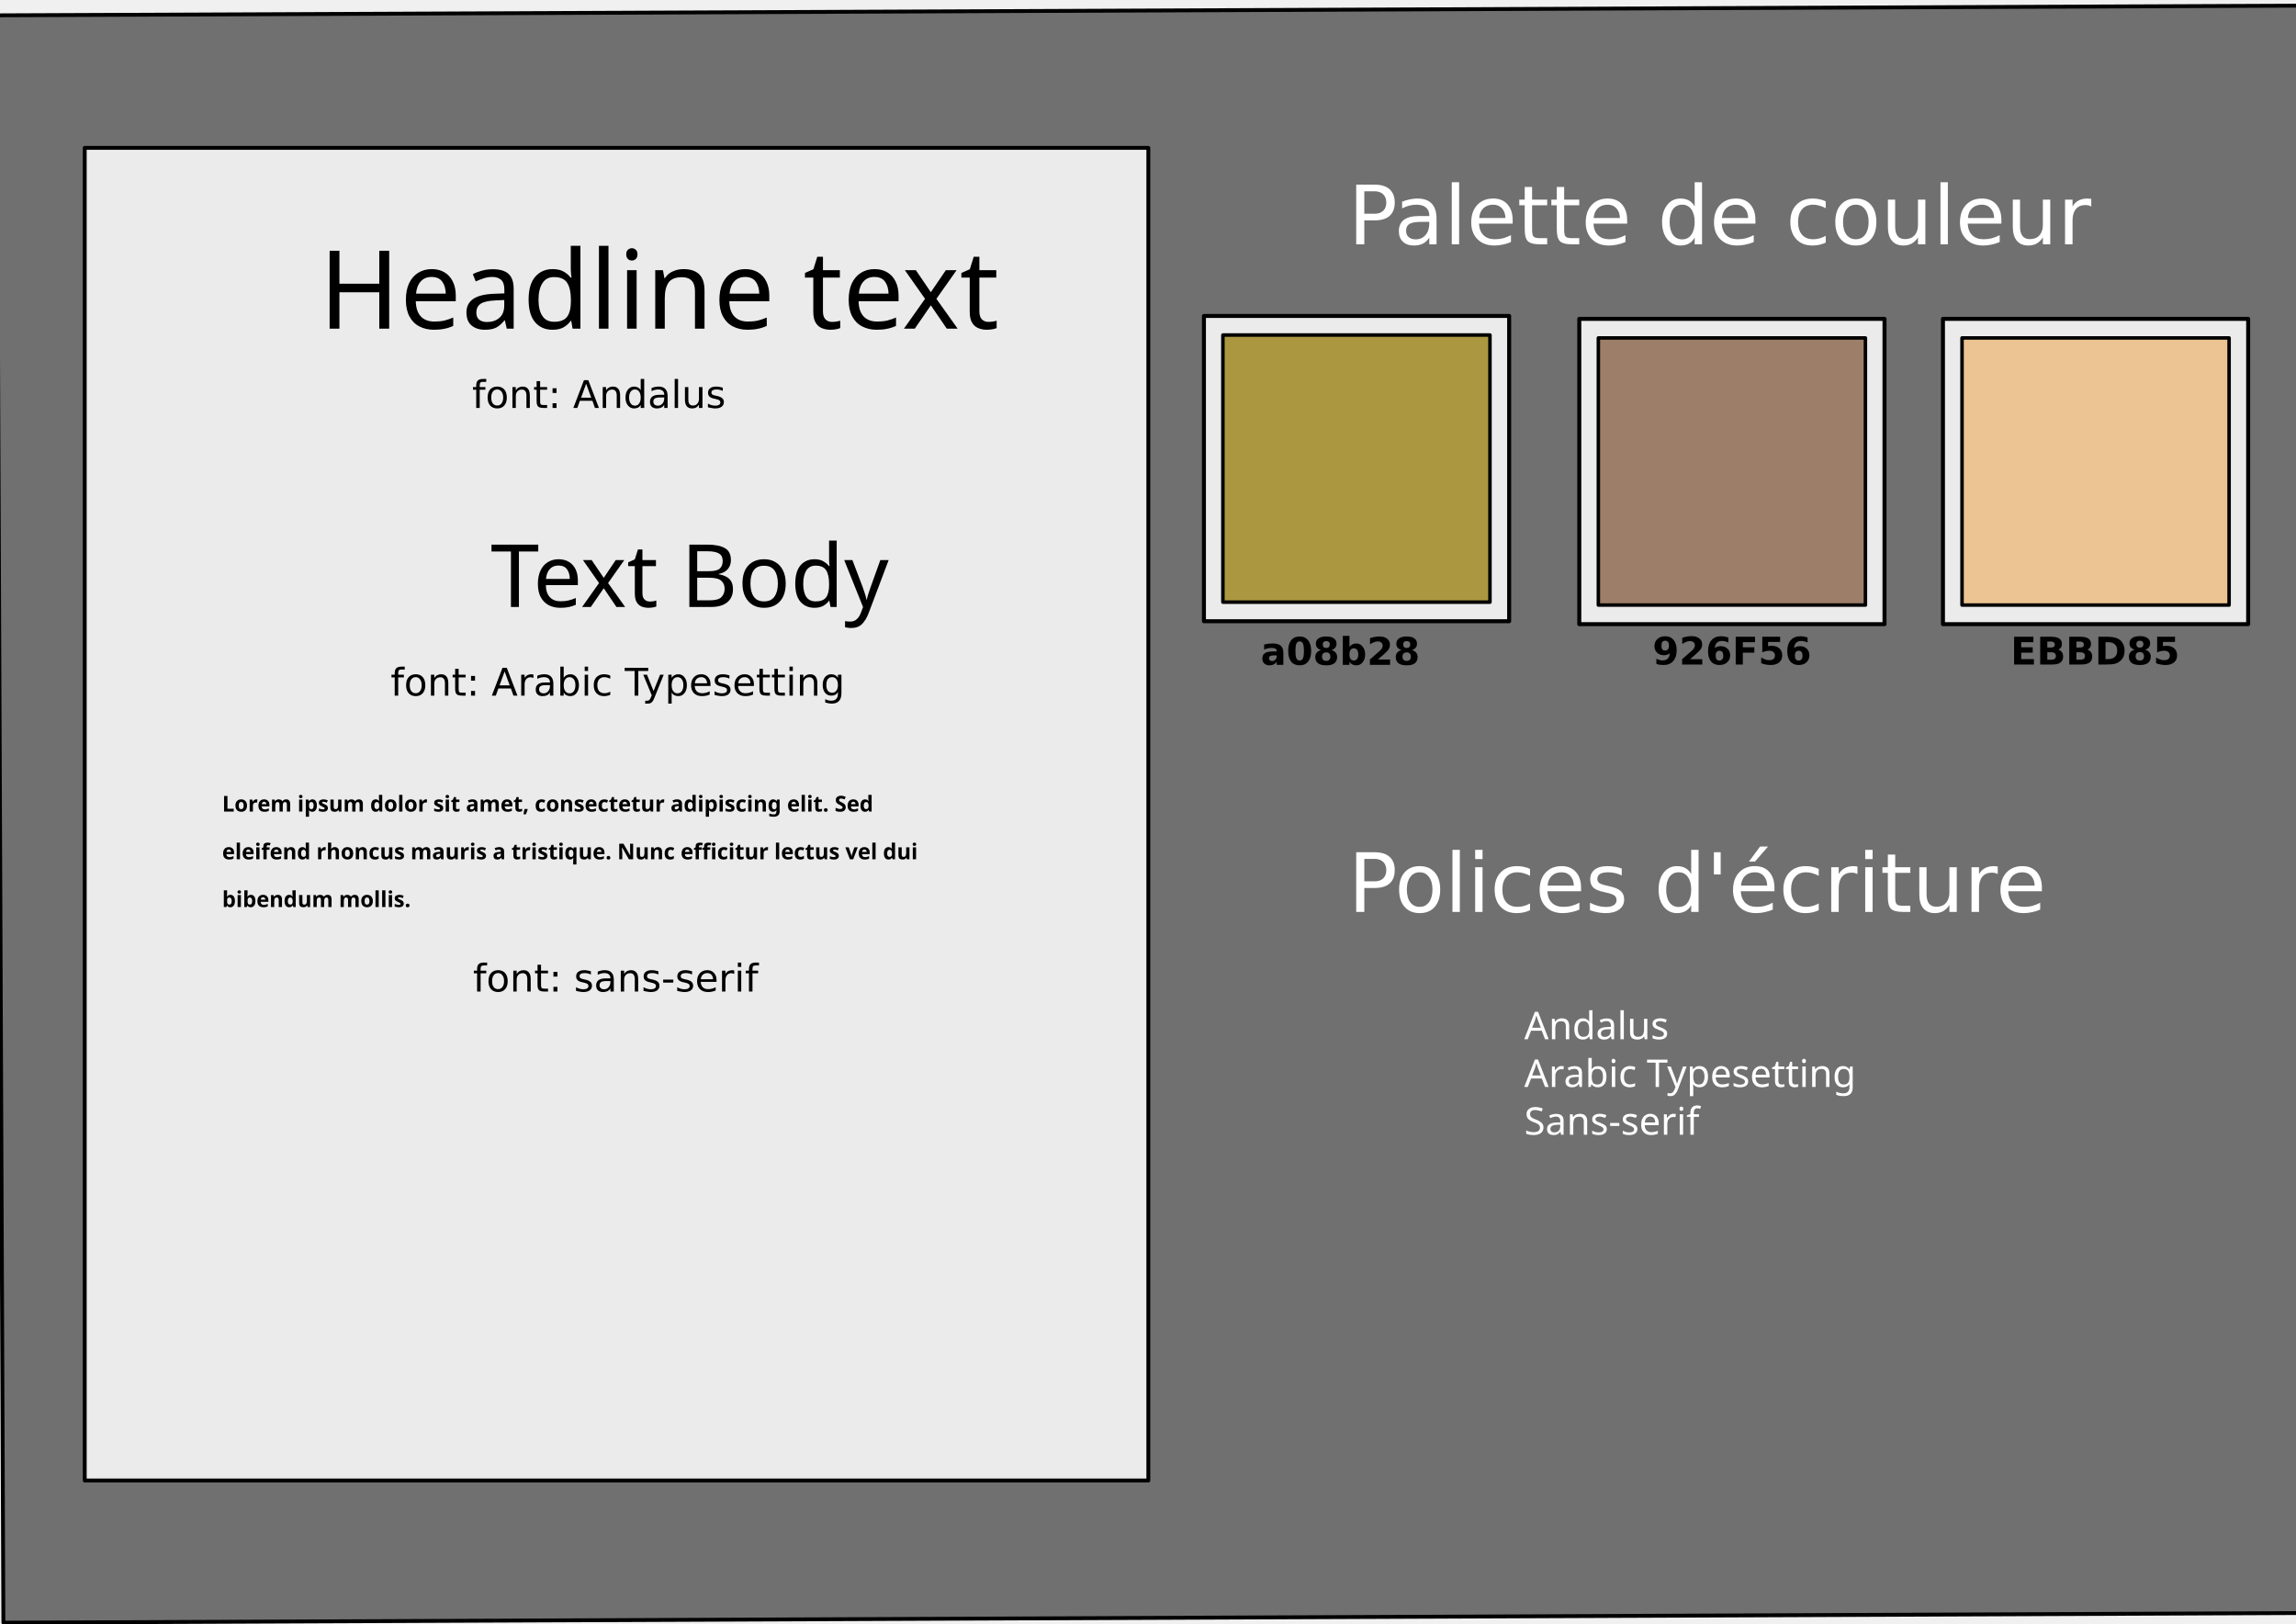
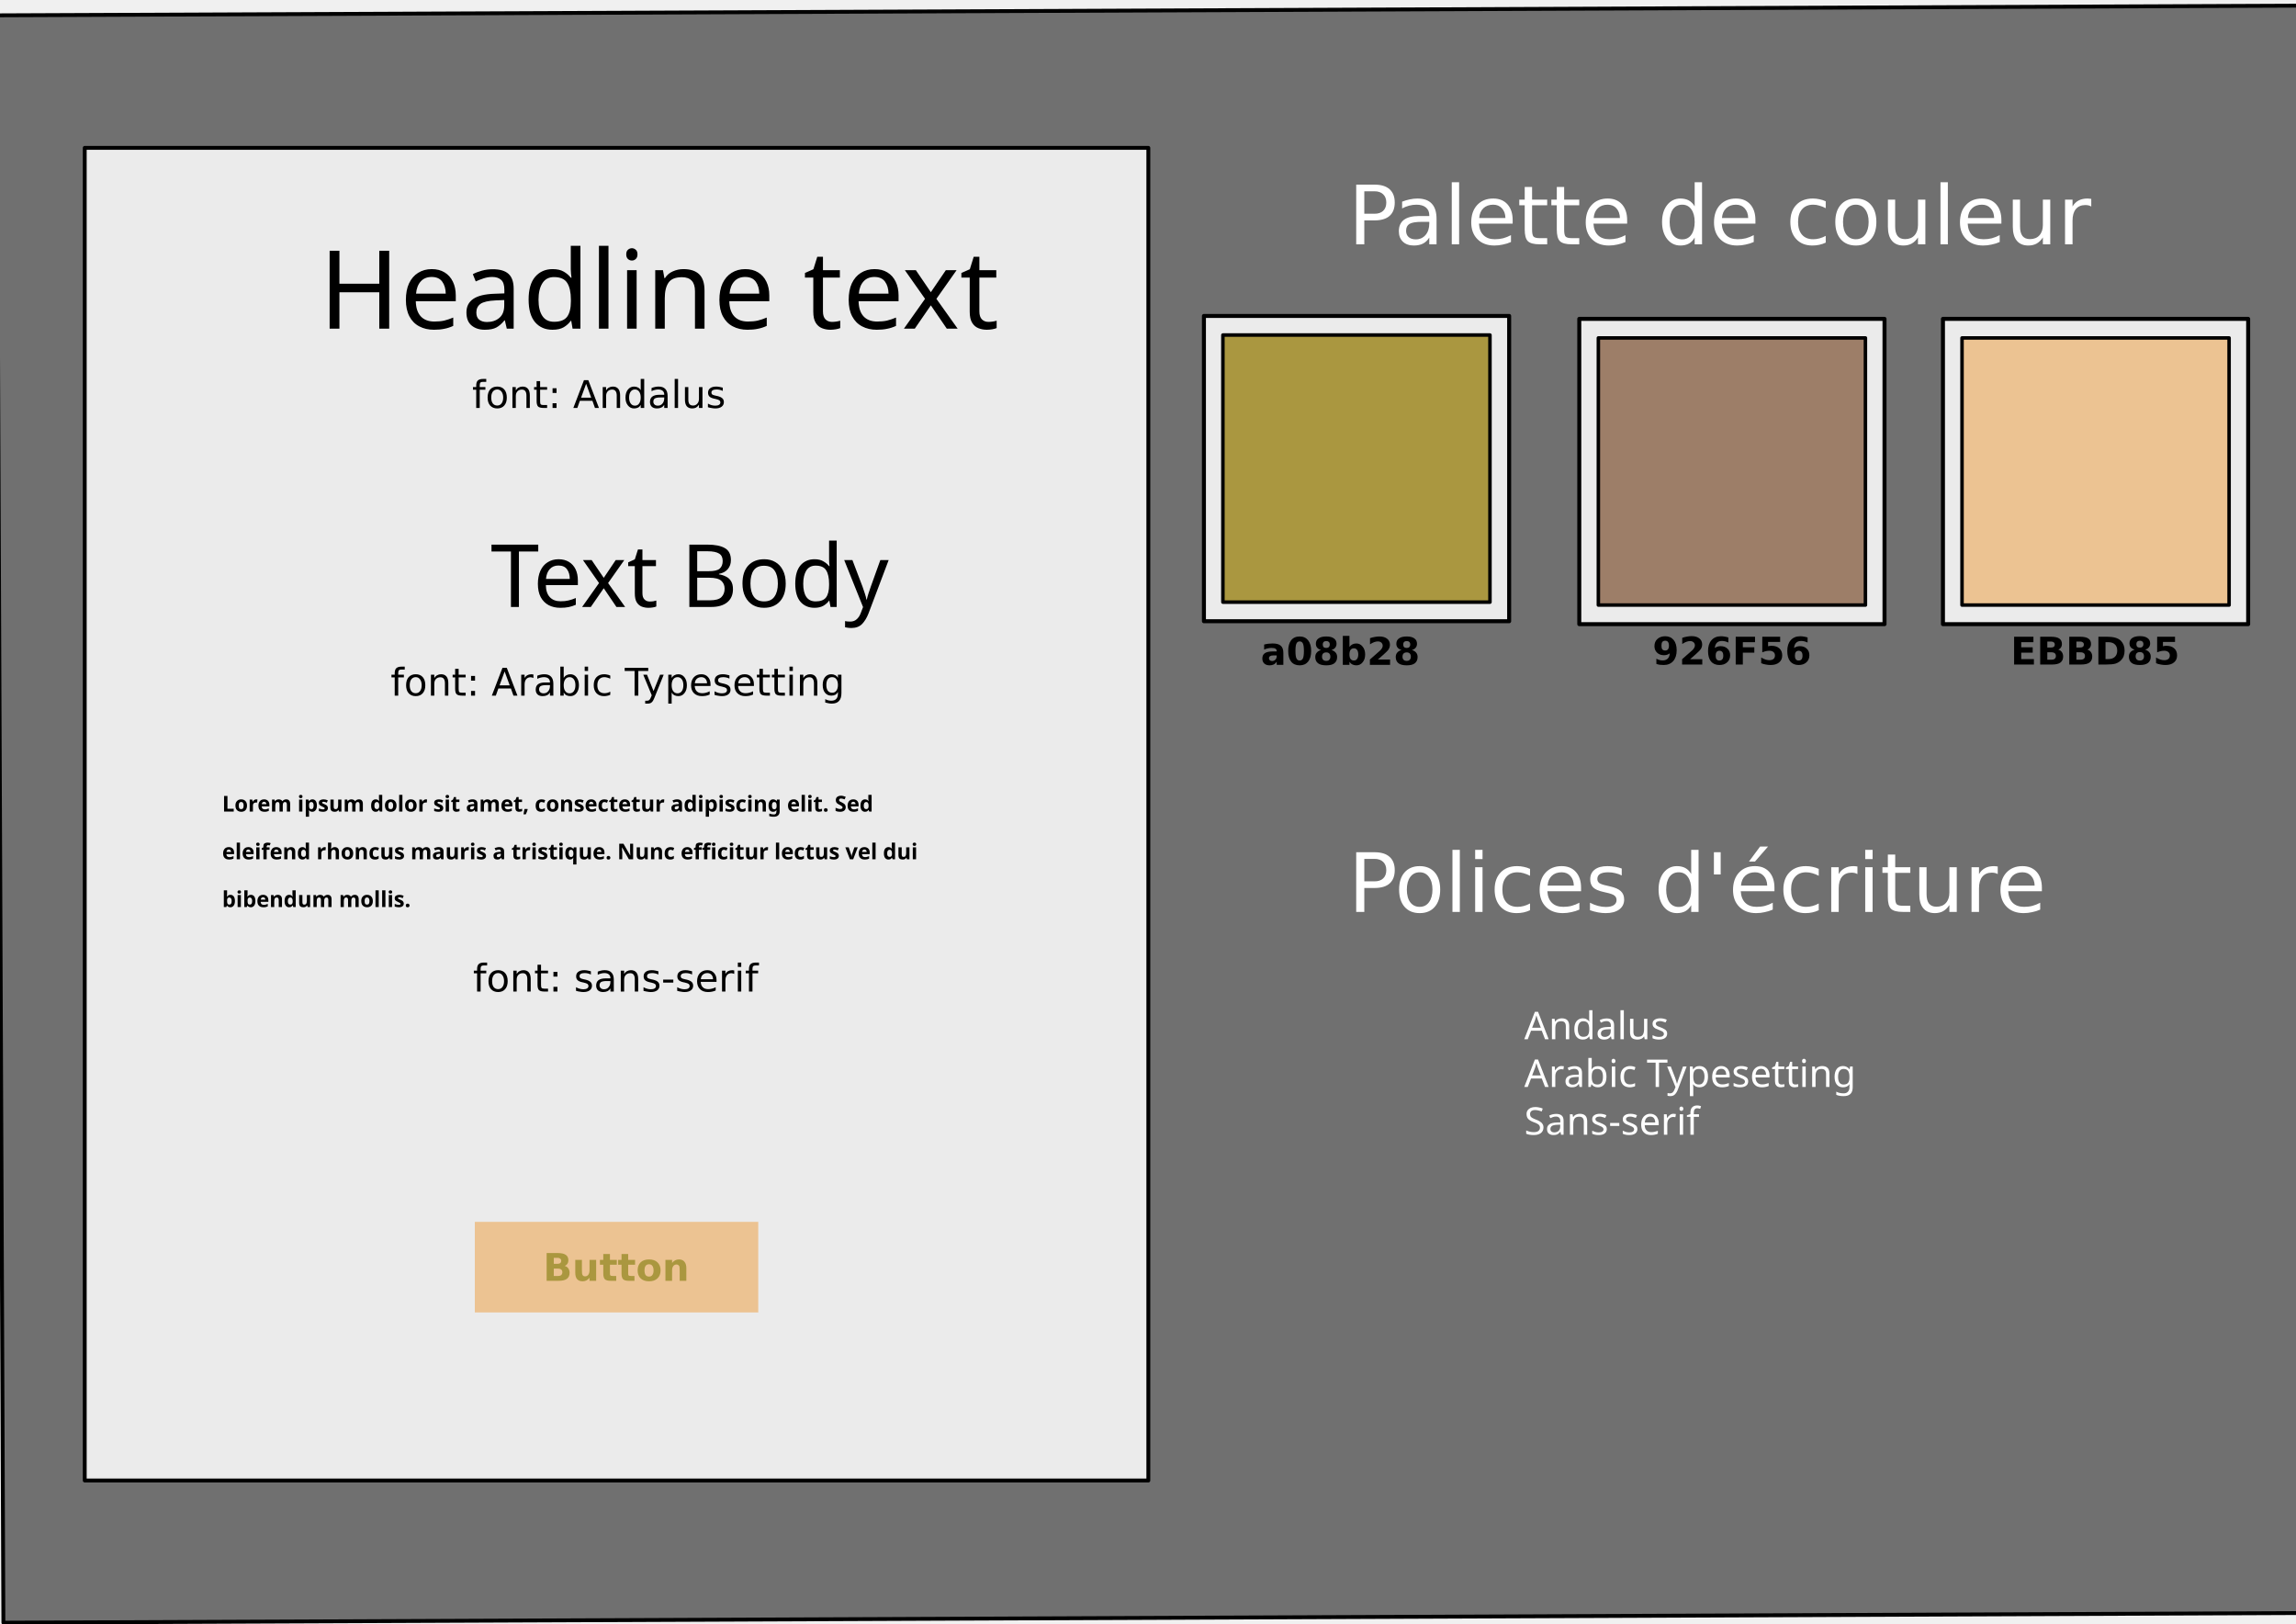
<svg xmlns="http://www.w3.org/2000/svg" width="297mm" height="210mm" viewBox="0 0 297 210" version="1.1" id="svg8">
  <defs id="defs2" />
  <g id="layer1" transform="translate(0,-87)">
    <rect style="opacity:1;fill:#4d4d4d;fill-opacity:0.784;fill-rule:evenodd;stroke:#000000;stroke-width:0.5;stroke-linecap:round;stroke-linejoin:round;stroke-miterlimit:4;stroke-dasharray:none;stroke-dashoffset:0;stroke-opacity:1;paint-order:fill markers stroke" id="rect10" width="297.845" height="207.887" x="-0.809" y="88.981" transform="rotate(-0.2407691)" />
    <rect style="opacity:1;fill:#ffffff;fill-opacity:0.862;fill-rule:evenodd;stroke:#000000;stroke-width:0.5;stroke-linecap:round;stroke-linejoin:round;stroke-miterlimit:4;stroke-dasharray:none;stroke-dashoffset:0;stroke-opacity:1;paint-order:fill markers stroke" id="rect12" width="137.583" height="172.357" x="10.961" y="106.122" />
    <text xml:space="preserve" style="font-style:normal;font-variant:normal;font-weight:bold;font-stretch:normal;font-size:4.939px;line-height:1.25;font-family:'Bitstream Vera Sans';-inkscape-font-specification:'Bitstream Vera Sans, Bold';font-variant-ligatures:normal;font-variant-caps:normal;font-variant-numeric:normal;font-feature-settings:normal;text-align:start;letter-spacing:0px;word-spacing:0px;writing-mode:lr-tb;text-anchor:start;fill:#000000;fill-opacity:1;stroke:none;stroke-width:0.265px;stroke-linecap:butt;stroke-linejoin:miter;stroke-opacity:1" x="174.402" y="118.595" id="text824">
      <tspan id="tspan822" x="174.402" y="118.595" style="font-style:normal;font-variant:normal;font-weight:normal;font-stretch:normal;font-size:10.583px;font-family:'Bitstream Vera Sans';-inkscape-font-specification:'Bitstream Vera Sans, Normal';font-variant-ligatures:normal;font-variant-caps:normal;font-variant-numeric:normal;font-feature-settings:normal;text-align:start;writing-mode:lr-tb;text-anchor:start;fill:#ffffff;stroke-width:0.265px">Palette de couleur</tspan>
    </text>
    <rect style="opacity:1;fill:#ffffff;fill-opacity:0.862;fill-rule:evenodd;stroke:#000000;stroke-width:0.518;stroke-linecap:round;stroke-linejoin:round;stroke-miterlimit:4;stroke-dasharray:none;stroke-dashoffset:0;stroke-opacity:1;paint-order:fill markers stroke" id="rect826" width="39.482" height="39.482" x="155.735" y="127.863" />
    <rect style="opacity:1;fill:#ffffff;fill-opacity:0.862;fill-rule:evenodd;stroke:#000000;stroke-width:0.518;stroke-linecap:round;stroke-linejoin:round;stroke-miterlimit:4;stroke-dasharray:none;stroke-dashoffset:0;stroke-opacity:1;paint-order:fill markers stroke" id="rect826-7" width="39.482" height="39.482" x="204.289" y="128.241" />
    <rect style="opacity:1;fill:#ffffff;fill-opacity:0.862;fill-rule:evenodd;stroke:#000000;stroke-width:0.518;stroke-linecap:round;stroke-linejoin:round;stroke-miterlimit:4;stroke-dasharray:none;stroke-dashoffset:0;stroke-opacity:1;paint-order:fill markers stroke" id="rect826-9" width="39.482" height="39.482" x="251.331" y="128.241" />
    <text xml:space="preserve" style="font-style:normal;font-variant:normal;font-weight:bold;font-stretch:normal;font-size:4.939px;line-height:1.25;font-family:'Bitstream Vera Sans';-inkscape-font-specification:'Bitstream Vera Sans, Bold';font-variant-ligatures:normal;font-variant-caps:normal;font-variant-numeric:normal;font-feature-settings:normal;text-align:start;letter-spacing:0px;word-spacing:0px;writing-mode:lr-tb;text-anchor:start;fill:#000000;fill-opacity:1;stroke:none;stroke-width:0.265px;stroke-linecap:butt;stroke-linejoin:miter;stroke-opacity:1" x="174.402" y="204.94" id="text824-2">
      <tspan id="tspan822-2" x="174.402" y="204.94" style="font-style:normal;font-variant:normal;font-weight:normal;font-stretch:normal;font-size:10.583px;font-family:'Bitstream Vera Sans';-inkscape-font-specification:'Bitstream Vera Sans, Normal';font-variant-ligatures:normal;font-variant-caps:normal;font-variant-numeric:normal;font-feature-settings:normal;text-align:start;writing-mode:lr-tb;text-anchor:start;fill:#ffffff;stroke-width:0.265px">Polices d'écriture</tspan>
    </text>
    <rect style="opacity:1;fill:#a08b28;fill-opacity:0.878;fill-rule:evenodd;stroke:#000000;stroke-width:0.453;stroke-linecap:round;stroke-linejoin:round;stroke-miterlimit:4;stroke-dasharray:none;stroke-dashoffset:0;stroke-opacity:1;paint-order:fill markers stroke" id="rect826-1" width="34.547" height="34.547" x="158.188" y="130.331" />
    <text xml:space="preserve" style="font-style:normal;font-variant:normal;font-weight:bold;font-stretch:normal;font-size:4.939px;line-height:1.25;font-family:'Bitstream Vera Sans';-inkscape-font-specification:'Bitstream Vera Sans, Bold';font-variant-ligatures:normal;font-variant-caps:normal;font-variant-numeric:normal;font-feature-settings:normal;text-align:start;letter-spacing:0px;word-spacing:0px;writing-mode:lr-tb;text-anchor:start;fill:#000000;fill-opacity:1;stroke:none;stroke-width:0.265px;stroke-linecap:butt;stroke-linejoin:miter;stroke-opacity:1" x="163.07" y="172.987" id="text884">
      <tspan id="tspan882" x="163.07" y="172.987" style="stroke-width:0.265px">a08b28</tspan>
    </text>
    <text xml:space="preserve" style="font-style:normal;font-variant:normal;font-weight:bold;font-stretch:normal;font-size:4.939px;line-height:1.25;font-family:'Bitstream Vera Sans';-inkscape-font-specification:'Bitstream Vera Sans, Bold';font-variant-ligatures:normal;font-variant-caps:normal;font-variant-numeric:normal;font-feature-settings:normal;text-align:start;letter-spacing:0px;word-spacing:0px;writing-mode:lr-tb;text-anchor:start;fill:#000000;fill-opacity:1;stroke:none;stroke-width:0.265px;stroke-linecap:butt;stroke-linejoin:miter;stroke-opacity:1" x="197.173" y="221.405" id="text21">
      <tspan x="197.173" y="221.405" style="font-style:normal;font-variant:normal;font-weight:normal;font-stretch:normal;font-size:4.939px;font-family:sans-serif;-inkscape-font-specification:'sans-serif, Normal';font-variant-ligatures:normal;font-variant-caps:normal;font-variant-numeric:normal;font-feature-settings:normal;text-align:start;writing-mode:lr-tb;text-anchor:start;fill:#ffffff;fill-opacity:1;stroke-width:0.265px" id="tspan52">Andalus</tspan>
      <tspan x="197.173" y="227.578" style="font-style:normal;font-variant:normal;font-weight:normal;font-stretch:normal;font-size:4.939px;font-family:sans-serif;-inkscape-font-specification:'sans-serif, Normal';font-variant-ligatures:normal;font-variant-caps:normal;font-variant-numeric:normal;font-feature-settings:normal;text-align:start;writing-mode:lr-tb;text-anchor:start;fill:#ffffff;fill-opacity:1;stroke-width:0.265px" id="tspan48">Arabic Typesetting</tspan>
      <tspan x="197.173" y="233.752" style="font-style:normal;font-variant:normal;font-weight:normal;font-stretch:normal;font-size:4.939px;font-family:sans-serif;-inkscape-font-specification:'sans-serif, Normal';font-variant-ligatures:normal;font-variant-caps:normal;font-variant-numeric:normal;font-feature-settings:normal;text-align:start;writing-mode:lr-tb;text-anchor:start;fill:#ffffff;fill-opacity:1;stroke-width:0.265px" id="tspan50">Sans-serif</tspan>
    </text>
    <text xml:space="preserve" style="font-style:normal;font-variant:normal;font-weight:normal;font-stretch:normal;font-size:14.111px;line-height:1.25;font-family:Andalus;-inkscape-font-specification:'Andalus, Normal';font-variant-ligatures:normal;font-variant-caps:normal;font-variant-numeric:normal;font-feature-settings:normal;text-align:start;letter-spacing:0px;word-spacing:0px;writing-mode:lr-tb;text-anchor:start;fill:#000000;fill-opacity:1;stroke:none;stroke-width:0.265px;stroke-linecap:butt;stroke-linejoin:miter;stroke-opacity:1" x="41.264" y="129.508" id="text21-5">
      <tspan id="tspan19-3" x="41.264" y="129.508" style="font-style:normal;font-variant:normal;font-weight:normal;font-stretch:normal;font-size:14.111px;font-family:Andalus;-inkscape-font-specification:'Andalus, Normal';font-variant-ligatures:normal;font-variant-caps:normal;font-variant-numeric:normal;font-feature-settings:normal;text-align:start;writing-mode:lr-tb;text-anchor:start;stroke-width:0.265px">Headline text</tspan>
    </text>
    <text xml:space="preserve" style="font-style:normal;font-variant:normal;font-weight:bold;font-stretch:normal;font-size:4.939px;line-height:1.25;font-family:'Bitstream Vera Sans';-inkscape-font-specification:'Bitstream Vera Sans, Bold';font-variant-ligatures:normal;font-variant-caps:normal;font-variant-numeric:normal;font-feature-settings:normal;text-align:start;letter-spacing:0px;word-spacing:0px;writing-mode:lr-tb;text-anchor:start;fill:#000000;fill-opacity:1;stroke:none;stroke-width:0.265px;stroke-linecap:butt;stroke-linejoin:miter;stroke-opacity:1" x="61.072" y="139.762" id="text848">
      <tspan id="tspan846" x="61.072" y="139.762" style="stroke-width:0.265px;-inkscape-font-specification:'Bitstream Vera Sans, Normal';font-family:'Bitstream Vera Sans';font-weight:normal;font-style:normal;font-stretch:normal;font-variant:normal;font-size:4.939px;text-anchor:start;text-align:start;writing-mode:lr;font-variant-ligatures:normal;font-variant-caps:normal;font-variant-numeric:normal;font-feature-settings:normal">font: Andalus</tspan>
    </text>
    <rect style="opacity:1;fill:#926f56;fill-opacity:0.878;fill-rule:evenodd;stroke:#000000;stroke-width:0.453;stroke-linecap:round;stroke-linejoin:round;stroke-miterlimit:4;stroke-dasharray:none;stroke-dashoffset:0;stroke-opacity:1;paint-order:fill markers stroke" id="rect826-1-7" width="34.547" height="34.547" x="206.756" y="130.709" />
    <text xml:space="preserve" style="font-style:normal;font-variant:normal;font-weight:bold;font-stretch:normal;font-size:4.939px;line-height:1.25;font-family:'Bitstream Vera Sans';-inkscape-font-specification:'Bitstream Vera Sans, Bold';font-variant-ligatures:normal;font-variant-caps:normal;font-variant-numeric:normal;font-feature-settings:normal;text-align:start;letter-spacing:0px;word-spacing:0px;writing-mode:lr-tb;text-anchor:start;fill:#000000;fill-opacity:1;stroke:none;stroke-width:0.265px;stroke-linecap:butt;stroke-linejoin:miter;stroke-opacity:1" x="209.442" y="175.897" id="text884-0">
      <tspan id="tspan882-6" x="209.442" y="180.267" style="stroke-width:0.265px" />
    </text>
    <text xml:space="preserve" style="font-style:normal;font-variant:normal;font-weight:bold;font-stretch:normal;font-size:4.939px;line-height:1.25;font-family:'Bitstream Vera Sans';-inkscape-font-specification:'Bitstream Vera Sans, Bold';font-variant-ligatures:normal;font-variant-caps:normal;font-variant-numeric:normal;font-feature-settings:normal;text-align:start;letter-spacing:0px;word-spacing:0px;writing-mode:lr-tb;text-anchor:start;fill:#000000;fill-opacity:1;stroke:none;stroke-width:0.265px;stroke-linecap:butt;stroke-linejoin:miter;stroke-opacity:1" x="213.76" y="172.944" id="text885">
      <tspan id="tspan883" x="213.76" y="172.944" style="stroke-width:0.265px">926F56</tspan>
    </text>
    <rect style="opacity:1;fill:#ebbd85;fill-opacity:0.878;fill-rule:evenodd;stroke:#000000;stroke-width:0.453;stroke-linecap:round;stroke-linejoin:round;stroke-miterlimit:4;stroke-dasharray:none;stroke-dashoffset:0;stroke-opacity:1;paint-order:fill markers stroke" id="rect826-1-7-8" width="34.547" height="34.547" x="253.798" y="130.709" />
    <text xml:space="preserve" style="font-style:normal;font-variant:normal;font-weight:bold;font-stretch:normal;font-size:4.939px;line-height:1.25;font-family:'Bitstream Vera Sans';-inkscape-font-specification:'Bitstream Vera Sans, Bold';font-variant-ligatures:normal;font-variant-caps:normal;font-variant-numeric:normal;font-feature-settings:normal;text-align:start;letter-spacing:0px;word-spacing:0px;writing-mode:lr-tb;text-anchor:start;fill:#000000;fill-opacity:1;stroke:none;stroke-width:0.265px;stroke-linecap:butt;stroke-linejoin:miter;stroke-opacity:1" x="260.082" y="172.944" id="text885-0">
      <tspan id="tspan883-9" x="260.082" y="172.944" style="stroke-width:0.265px">EBBD85</tspan>
    </text>
    <text xml:space="preserve" style="font-style:normal;font-variant:normal;font-weight:bold;font-stretch:normal;font-size:4.939px;line-height:1.25;font-family:'Bitstream Vera Sans';-inkscape-font-specification:'Bitstream Vera Sans, Bold';font-variant-ligatures:normal;font-variant-caps:normal;font-variant-numeric:normal;font-feature-settings:normal;text-align:start;letter-spacing:0px;word-spacing:0px;writing-mode:lr-tb;text-anchor:start;fill:#000000;fill-opacity:1;stroke:none;stroke-width:0.265px;stroke-linecap:butt;stroke-linejoin:miter;stroke-opacity:1" x="63.47" y="165.503" id="text922">
      <tspan id="tspan920" x="63.47" y="165.503" style="font-style:normal;font-variant:normal;font-weight:normal;font-stretch:normal;font-size:11.289px;font-family:'Arabic Typesetting';-inkscape-font-specification:'Arabic Typesetting, Normal';font-variant-ligatures:normal;font-variant-caps:normal;font-variant-numeric:normal;font-feature-settings:normal;text-align:start;writing-mode:lr-tb;text-anchor:start;stroke-width:0.265px">Text Body</tspan>
    </text>
    <text xml:space="preserve" style="font-style:normal;font-variant:normal;font-weight:bold;font-stretch:normal;font-size:4.939px;line-height:1.25;font-family:'Bitstream Vera Sans';-inkscape-font-specification:'Bitstream Vera Sans, Bold';font-variant-ligatures:normal;font-variant-caps:normal;font-variant-numeric:normal;font-feature-settings:normal;text-align:start;letter-spacing:0px;word-spacing:0px;writing-mode:lr-tb;text-anchor:start;fill:#000000;fill-opacity:1;stroke:none;stroke-width:0.265px;stroke-linecap:butt;stroke-linejoin:miter;stroke-opacity:1" x="50.528" y="176.966" id="text848-3">
      <tspan id="tspan846-2" x="50.528" y="176.966" style="font-style:normal;font-variant:normal;font-weight:normal;font-stretch:normal;font-size:4.939px;font-family:'Bitstream Vera Sans';-inkscape-font-specification:'Bitstream Vera Sans, Normal';font-variant-ligatures:normal;font-variant-caps:normal;font-variant-numeric:normal;font-feature-settings:normal;text-align:start;writing-mode:lr-tb;text-anchor:start;stroke-width:0.265px">font: Arabic Typesetting</tspan>
    </text>
    <text xml:space="preserve" style="font-style:normal;font-variant:normal;font-weight:bold;font-stretch:normal;font-size:4.939px;line-height:1.25;font-family:'Bitstream Vera Sans';-inkscape-font-specification:'Bitstream Vera Sans, Bold';font-variant-ligatures:normal;font-variant-caps:normal;font-variant-numeric:normal;font-feature-settings:normal;text-align:start;letter-spacing:0px;word-spacing:0px;writing-mode:lr-tb;text-anchor:start;fill:#000000;fill-opacity:1;stroke:none;stroke-width:0.265px;stroke-linecap:butt;stroke-linejoin:miter;stroke-opacity:1" x="45.436" y="207.197" id="text944">
      <tspan id="tspan942" x="45.436" y="211.567" style="stroke-width:0.265px" />
    </text>
    <text xml:space="preserve" style="font-style:normal;font-variant:normal;font-weight:bold;font-stretch:normal;font-size:4.939px;line-height:1.25;font-family:'Bitstream Vera Sans';-inkscape-font-specification:'Bitstream Vera Sans, Bold';font-variant-ligatures:normal;font-variant-caps:normal;font-variant-numeric:normal;font-feature-settings:normal;text-align:start;letter-spacing:0px;word-spacing:0px;writing-mode:lr-tb;text-anchor:start;fill:#000000;fill-opacity:1;stroke:none;stroke-width:0.265px;stroke-linecap:butt;stroke-linejoin:miter;stroke-opacity:1" x="28.735" y="191.963" id="text952">
      <tspan id="tspan950" x="28.735" y="191.963" style="font-style:normal;font-variant:normal;font-weight:bold;font-stretch:normal;font-size:2.822px;font-family:sans-serif;-inkscape-font-specification:'sans-serif, Bold';font-variant-ligatures:normal;font-variant-caps:normal;font-variant-numeric:normal;font-feature-settings:normal;text-align:start;writing-mode:lr-tb;text-anchor:start;stroke-width:0.265px">Lorem ipsum dolor sit amet, consectetur adipiscing elit. Sed </tspan>
      <tspan x="28.735" y="198.137" style="font-style:normal;font-variant:normal;font-weight:bold;font-stretch:normal;font-size:2.822px;font-family:sans-serif;-inkscape-font-specification:'sans-serif, Bold';font-variant-ligatures:normal;font-variant-caps:normal;font-variant-numeric:normal;font-feature-settings:normal;text-align:start;writing-mode:lr-tb;text-anchor:start;stroke-width:0.265px" id="tspan954">eleifend rhoncus mauris a tristique. Nunc efficitur lectus vel dui </tspan>
      <tspan x="28.735" y="204.31" style="font-style:normal;font-variant:normal;font-weight:bold;font-stretch:normal;font-size:2.822px;font-family:sans-serif;-inkscape-font-specification:'sans-serif, Bold';font-variant-ligatures:normal;font-variant-caps:normal;font-variant-numeric:normal;font-feature-settings:normal;text-align:start;writing-mode:lr-tb;text-anchor:start;stroke-width:0.265px" id="tspan966">bibendum mollis. </tspan>
      <tspan x="28.735" y="210.484" style="font-style:normal;font-variant:normal;font-weight:bold;font-stretch:normal;font-size:2.822px;font-family:sans-serif;-inkscape-font-specification:'sans-serif, Bold';font-variant-ligatures:normal;font-variant-caps:normal;font-variant-numeric:normal;font-feature-settings:normal;text-align:start;writing-mode:lr-tb;text-anchor:start;stroke-width:0.265px" id="tspan958" />
    </text>
    <text xml:space="preserve" style="font-style:normal;font-variant:normal;font-weight:bold;font-stretch:normal;font-size:4.939px;line-height:1.25;font-family:'Bitstream Vera Sans';-inkscape-font-specification:'Bitstream Vera Sans, Bold';font-variant-ligatures:normal;font-variant-caps:normal;font-variant-numeric:normal;font-feature-settings:normal;text-align:start;letter-spacing:0px;word-spacing:0px;writing-mode:lr-tb;text-anchor:start;fill:#000000;fill-opacity:1;stroke:none;stroke-width:0.265px;stroke-linecap:butt;stroke-linejoin:miter;stroke-opacity:1" x="61.185" y="215.242" id="text848-3-1">
      <tspan id="tspan846-2-8" x="61.185" y="215.242" style="font-style:normal;font-variant:normal;font-weight:normal;font-stretch:normal;font-size:4.939px;font-family:'Bitstream Vera Sans';-inkscape-font-specification:'Bitstream Vera Sans, Normal';font-variant-ligatures:normal;font-variant-caps:normal;font-variant-numeric:normal;font-feature-settings:normal;text-align:start;writing-mode:lr-tb;text-anchor:start;stroke-width:0.265px">font: sans-serif</tspan>
    </text>
    <text xml:space="preserve" style="font-style:normal;font-variant:normal;font-weight:bold;font-stretch:normal;font-size:4.939px;line-height:1.25;font-family:'Bitstream Vera Sans';-inkscape-font-specification:'Bitstream Vera Sans, Bold';font-variant-ligatures:normal;font-variant-caps:normal;font-variant-numeric:normal;font-feature-settings:normal;text-align:start;letter-spacing:0px;word-spacing:0px;writing-mode:lr-tb;text-anchor:start;fill:#000000;fill-opacity:1;stroke:none;stroke-width:0.265px;stroke-linecap:butt;stroke-linejoin:miter;stroke-opacity:1" x="57.463" y="232.588" id="text988">
      <tspan id="tspan986" x="57.463" y="236.958" style="font-style:normal;font-variant:normal;font-weight:bold;font-stretch:normal;font-size:2.822px;font-family:sans-serif;-inkscape-font-specification:'sans-serif, Bold';font-variant-ligatures:normal;font-variant-caps:normal;font-variant-numeric:normal;font-feature-settings:normal;text-align:start;writing-mode:lr-tb;text-anchor:start;stroke-width:0.265px" />
    </text>
+     <rect style="opacity:1;fill:#ecc392;fill-opacity:0.996;fill-rule:evenodd;stroke:none;stroke-width:0.241;stroke-linecap:square;stroke-linejoin:miter;stroke-miterlimit:4;stroke-dasharray:none;stroke-dashoffset:0;stroke-opacity:1;paint-order:fill markers stroke" id="rect21-6" width="36.664" height="11.717" x="61.421" y="245.028" />
+     <text xml:space="preserve" style="font-style:normal;font-variant:normal;font-weight:bold;font-stretch:normal;font-size:4.939px;line-height:1.25;font-family:'Bitstream Vera Sans';-inkscape-font-specification:'Bitstream Vera Sans, Bold';font-variant-ligatures:normal;font-variant-caps:normal;font-variant-numeric:normal;font-feature-settings:normal;text-align:start;letter-spacing:0px;word-spacing:0px;writing-mode:lr-tb;text-anchor:start;fill:#aa973f;fill-opacity:0.996;stroke:none;stroke-width:0.265px;stroke-linecap:butt;stroke-linejoin:miter;stroke-opacity:1" x="70.259" y="252.652" id="text63-1-1">
+       <tspan id="tspan61-2-4" x="70.259" y="252.652" style="fill:#aa973f;fill-opacity:0.996;stroke-width:0.265px">Button</tspan>
+     </text>
  </g>
</svg>
